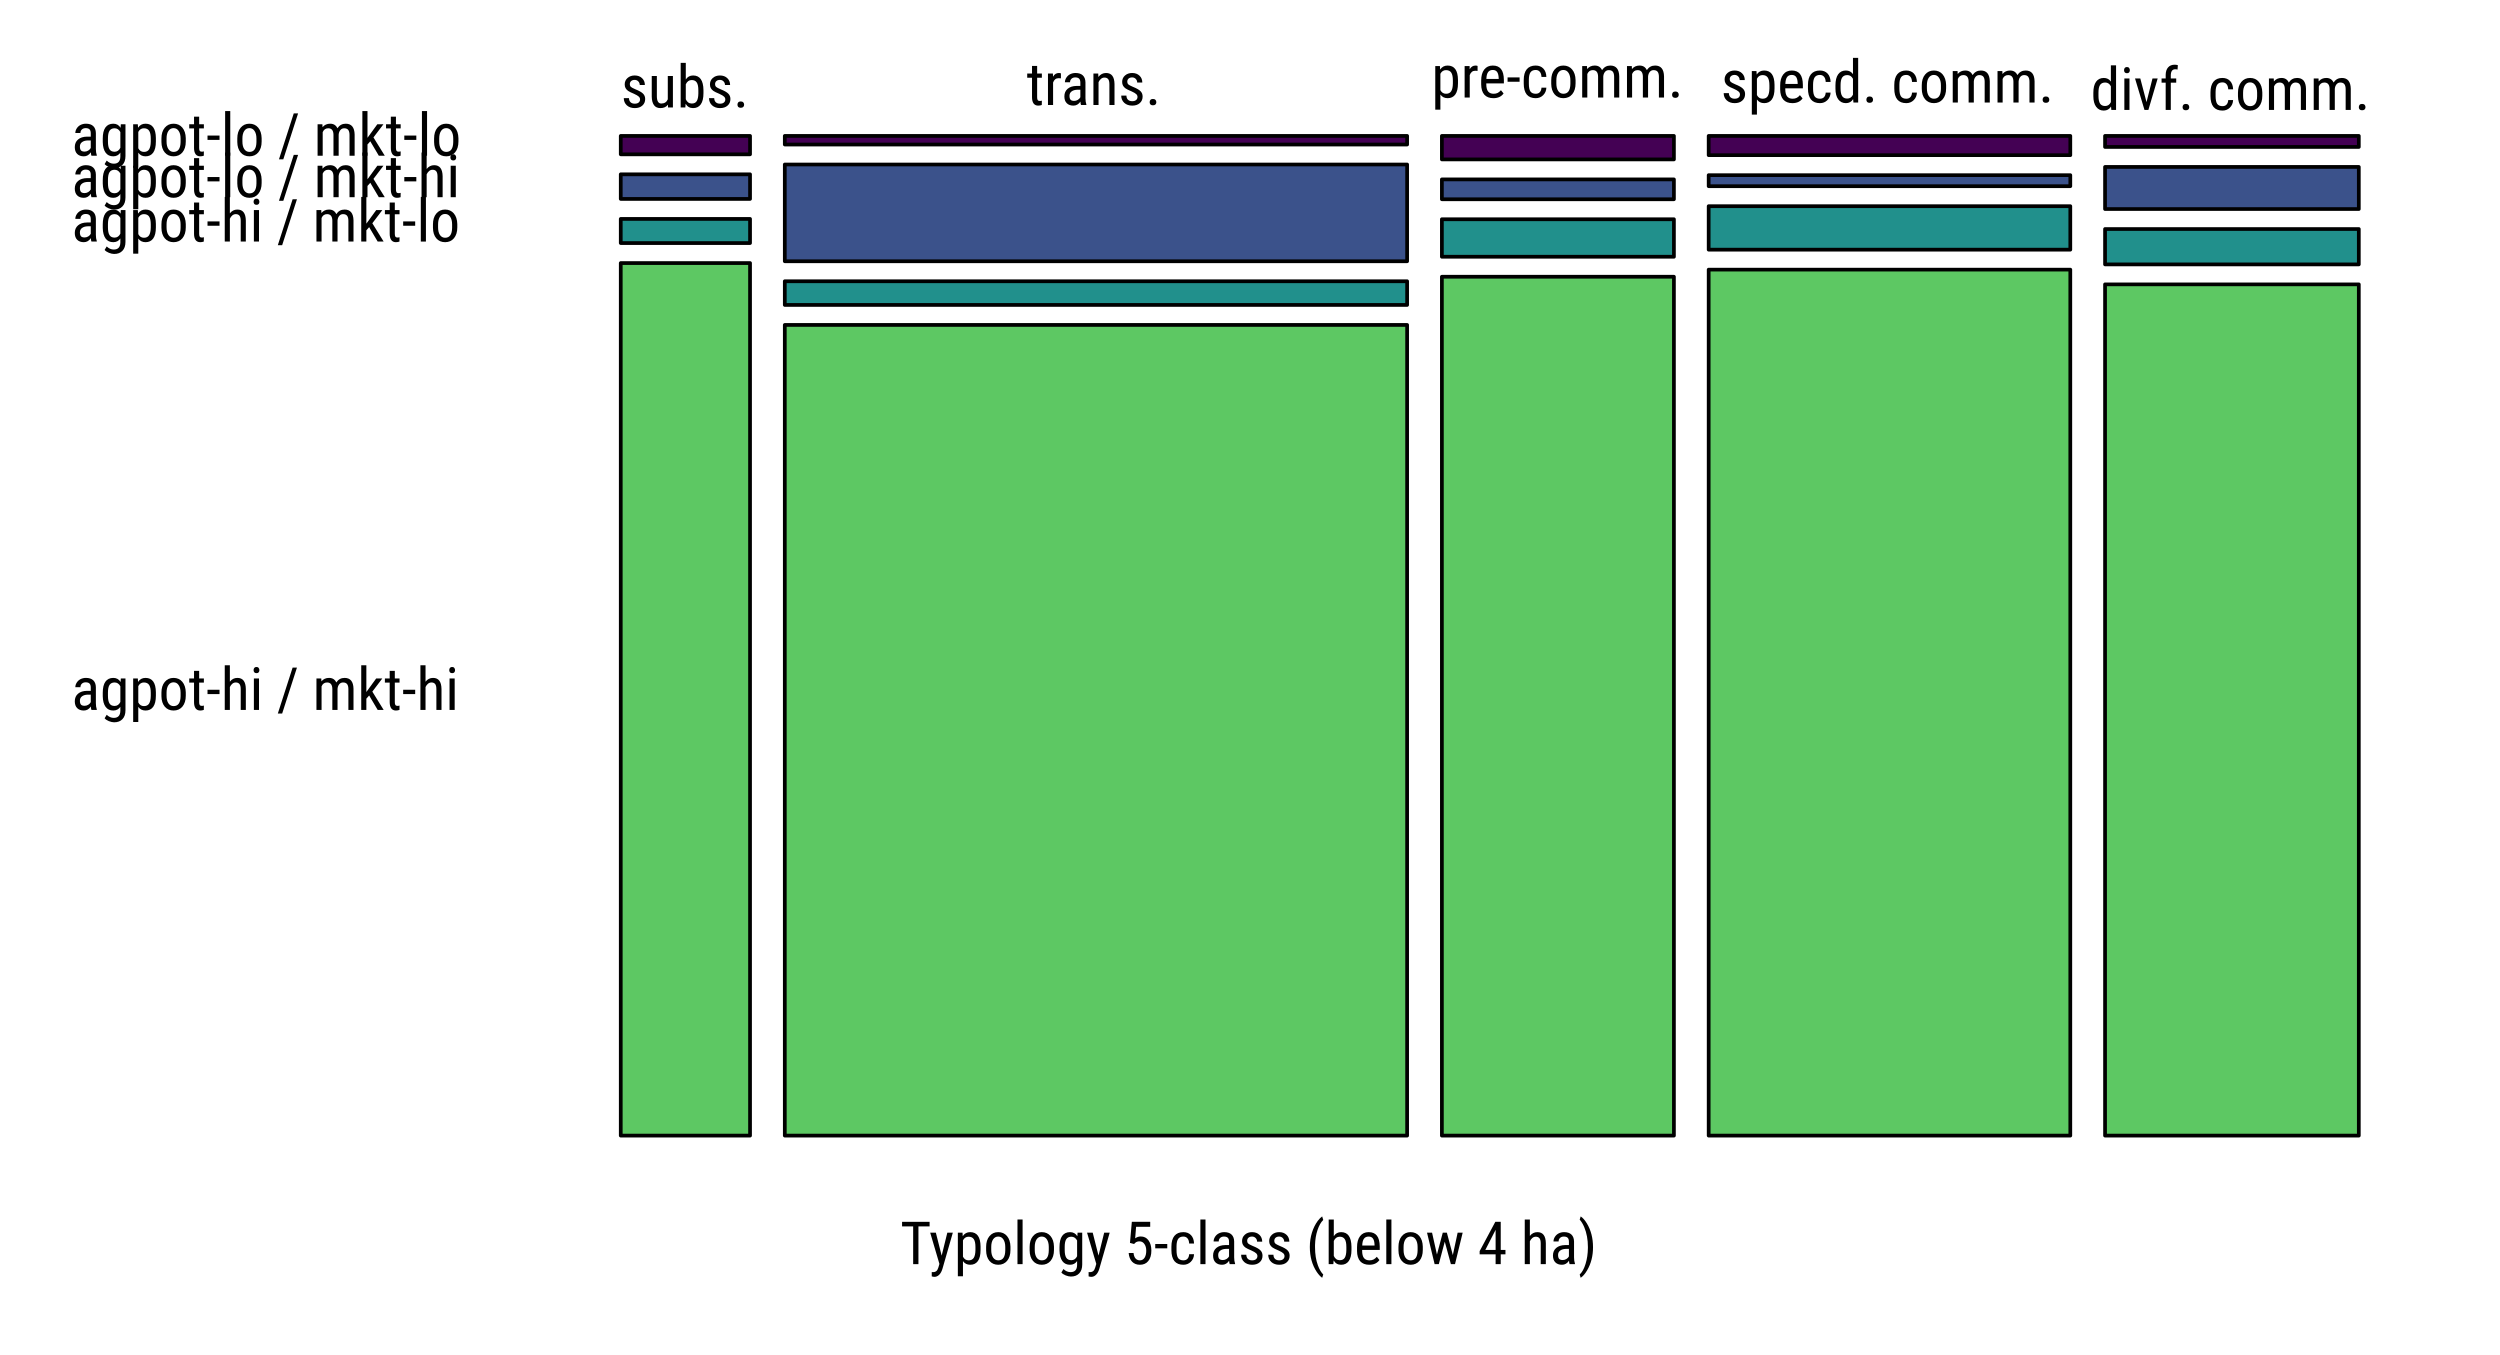
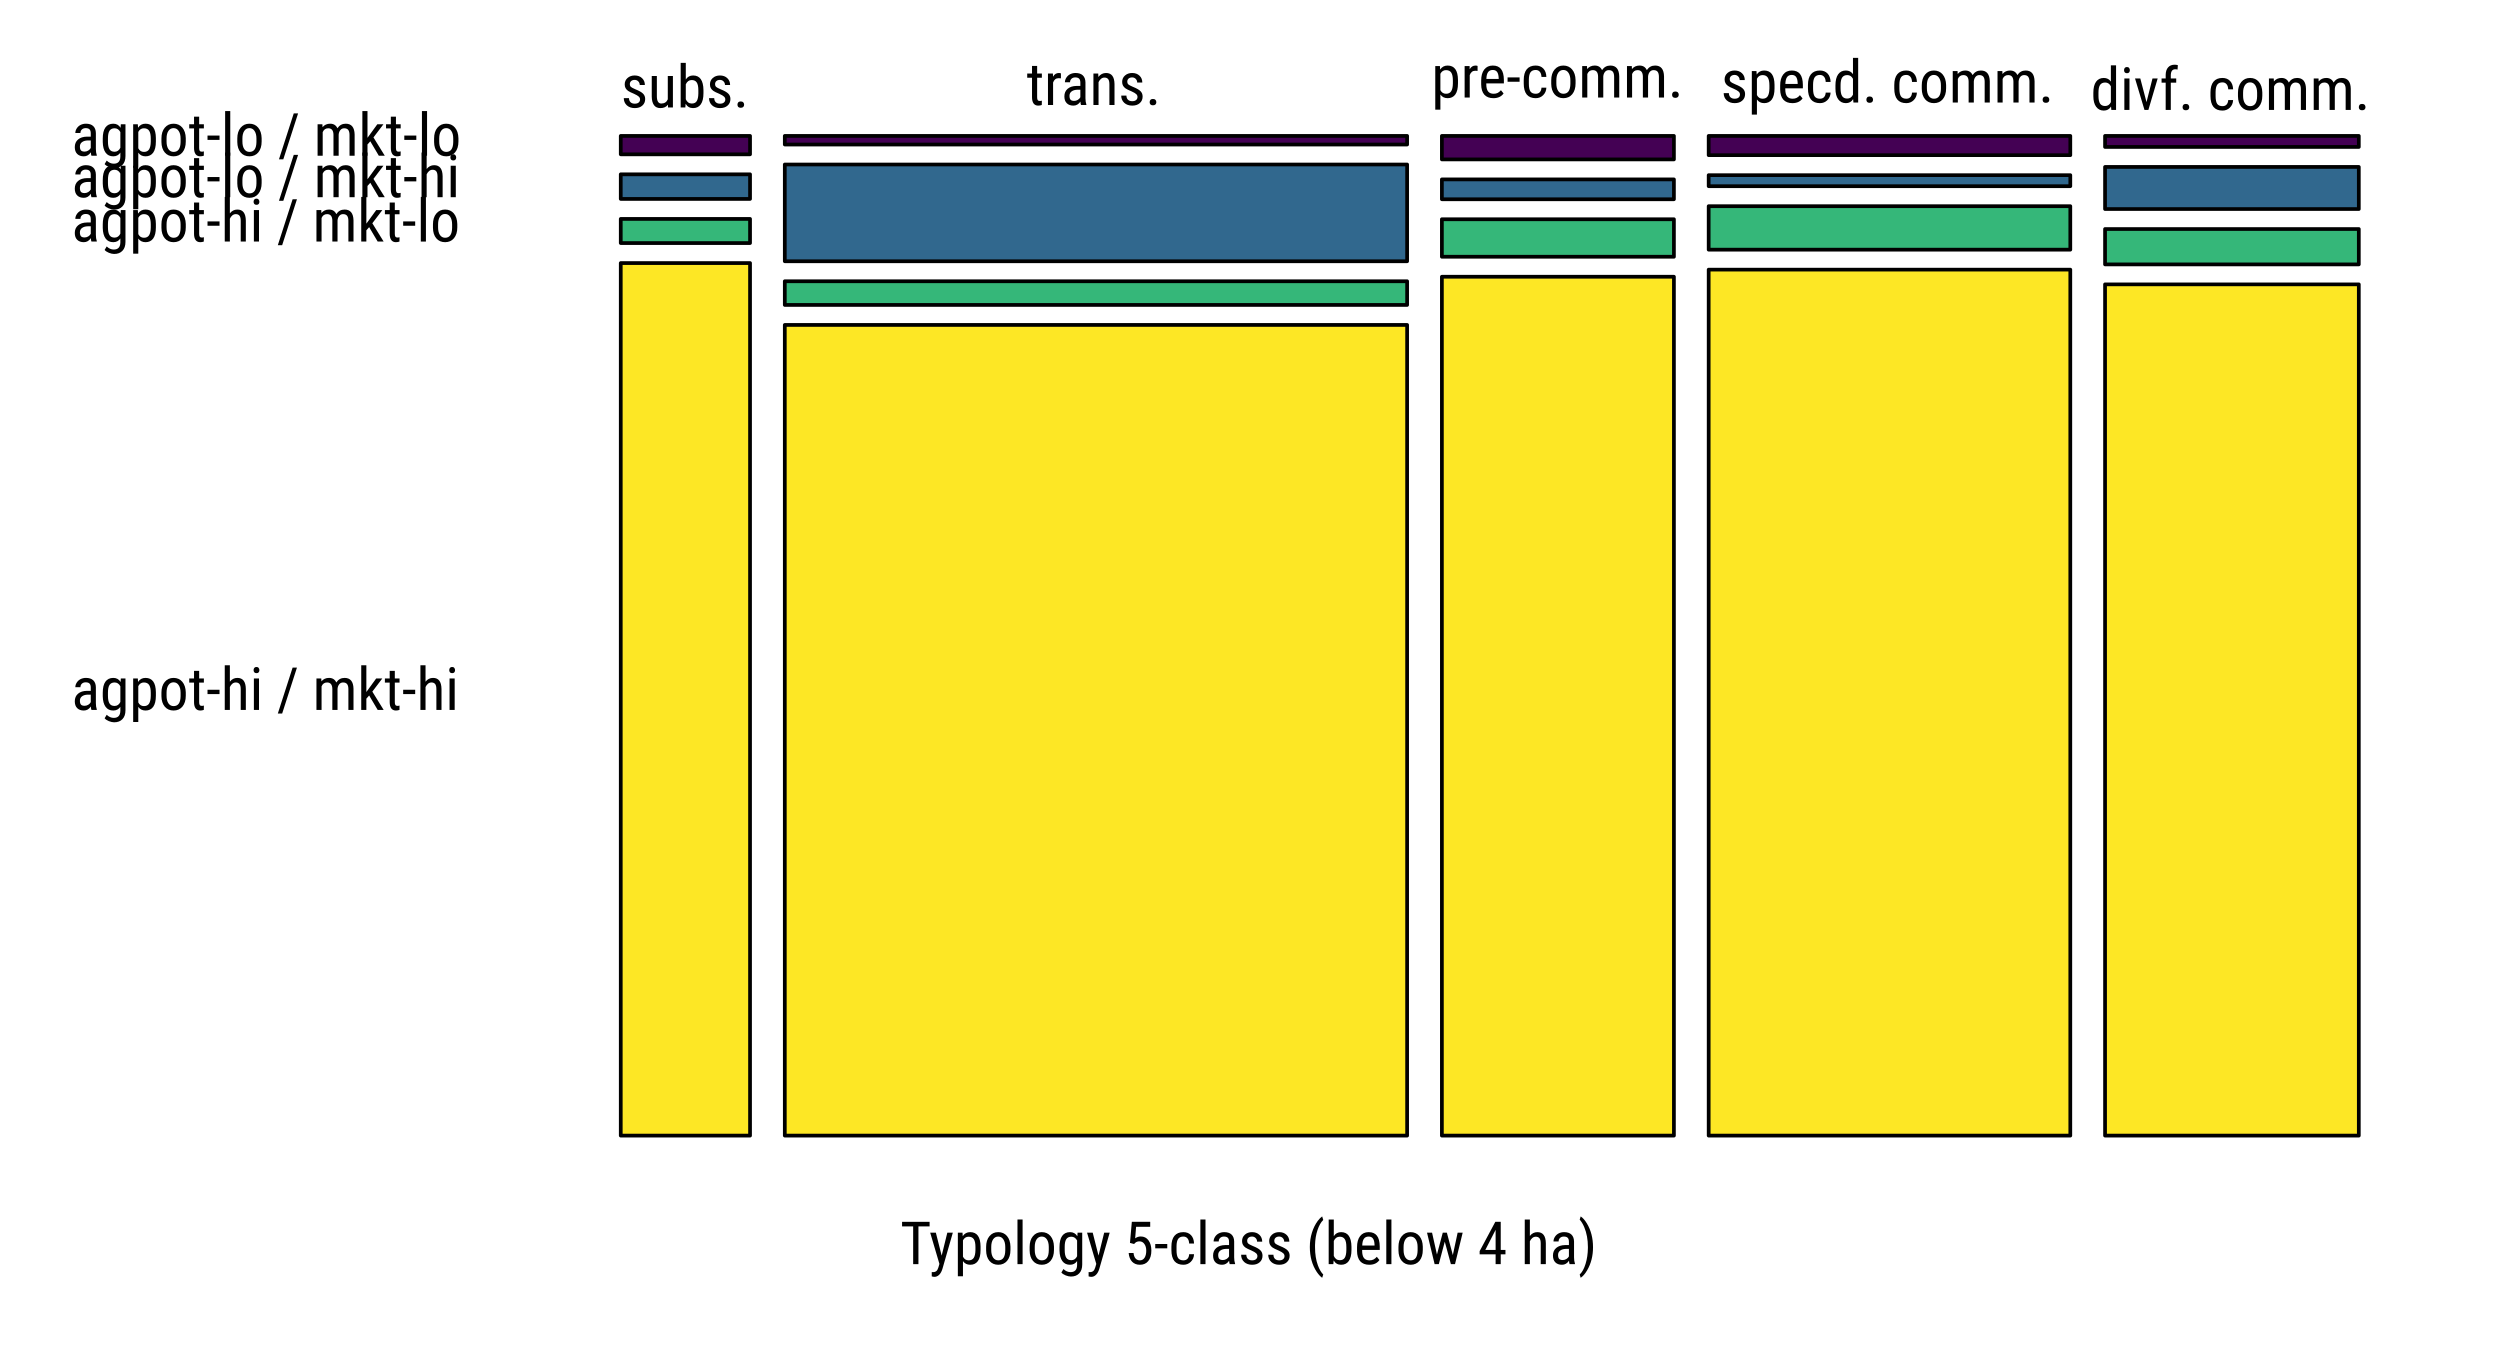
<svg xmlns="http://www.w3.org/2000/svg" xmlns:xlink="http://www.w3.org/1999/xlink" width="504pt" height="273pt" viewBox="0 0 504 273" version="1.1">
  <defs>
    <g>
      <symbol overflow="visible" id="glyph0-0">
        <path style="stroke:none;" d="M 4.094 0 L 0.609 0 L 0.609 -8.531 L 4.094 -8.531 Z M 3.828 -0.5 L 3.828 -8.031 L 2.484 -4.266 Z M 0.875 -7.969 L 0.875 -0.547 L 2.203 -4.266 Z M 1.078 -0.312 L 3.609 -0.312 L 2.344 -3.859 Z M 2.344 -4.672 L 3.609 -8.219 L 1.078 -8.219 Z M 2.344 -4.672 " />
      </symbol>
      <symbol overflow="visible" id="glyph0-1">
        <path style="stroke:none;" d="M 5.906 -7.609 L 3.656 -7.609 L 3.656 0 L 2.594 0 L 2.594 -7.609 L 0.359 -7.609 L 0.359 -8.531 L 5.906 -8.531 Z M 5.906 -7.609 " />
      </symbol>
      <symbol overflow="visible" id="glyph0-2">
        <path style="stroke:none;" d="M 2.516 -1.719 L 3.656 -6.344 L 4.766 -6.344 L 2.688 0.891 C 2.531 1.441 2.305 1.859 2.016 2.141 C 1.734 2.422 1.414 2.562 1.062 2.562 C 0.914 2.562 0.734 2.531 0.516 2.469 L 0.516 1.594 L 0.75 1.609 C 1.051 1.609 1.285 1.535 1.453 1.391 C 1.617 1.254 1.754 1.008 1.859 0.656 L 2.062 -0.047 L 0.203 -6.344 L 1.344 -6.344 Z M 2.516 -1.719 " />
      </symbol>
      <symbol overflow="visible" id="glyph0-3">
        <path style="stroke:none;" d="M 5.359 -2.859 C 5.359 -1.859 5.176 -1.109 4.812 -0.609 C 4.445 -0.117 3.938 0.125 3.281 0.125 C 2.645 0.125 2.156 -0.117 1.812 -0.609 L 1.812 2.438 L 0.781 2.438 L 0.781 -6.344 L 1.719 -6.344 L 1.766 -5.641 C 2.117 -6.18 2.617 -6.453 3.266 -6.453 C 3.961 -6.453 4.484 -6.207 4.828 -5.719 C 5.172 -5.238 5.348 -4.52 5.359 -3.562 Z M 4.328 -3.453 C 4.328 -4.172 4.219 -4.695 4 -5.031 C 3.781 -5.363 3.426 -5.531 2.938 -5.531 C 2.445 -5.531 2.07 -5.285 1.812 -4.797 L 1.812 -1.5 C 2.062 -1.008 2.441 -0.766 2.953 -0.766 C 3.422 -0.766 3.766 -0.93 3.984 -1.266 C 4.203 -1.609 4.316 -2.129 4.328 -2.828 Z M 4.328 -3.453 " />
      </symbol>
      <symbol overflow="visible" id="glyph0-4">
        <path style="stroke:none;" d="M 0.562 -3.469 C 0.562 -4.383 0.785 -5.109 1.234 -5.641 C 1.68 -6.18 2.27 -6.453 3 -6.453 C 3.738 -6.453 4.328 -6.191 4.766 -5.672 C 5.211 -5.148 5.445 -4.438 5.469 -3.531 L 5.469 -2.859 C 5.469 -1.941 5.242 -1.211 4.797 -0.672 C 4.348 -0.141 3.754 0.125 3.016 0.125 C 2.273 0.125 1.68 -0.133 1.234 -0.656 C 0.797 -1.176 0.57 -1.879 0.562 -2.766 Z M 1.594 -2.859 C 1.594 -2.211 1.719 -1.703 1.969 -1.328 C 2.227 -0.953 2.578 -0.766 3.016 -0.766 C 3.93 -0.766 4.398 -1.426 4.422 -2.75 L 4.422 -3.469 C 4.422 -4.113 4.289 -4.625 4.031 -5 C 3.781 -5.375 3.438 -5.562 3 -5.562 C 2.57 -5.562 2.227 -5.375 1.969 -5 C 1.719 -4.625 1.594 -4.113 1.594 -3.469 Z M 1.594 -2.859 " />
      </symbol>
      <symbol overflow="visible" id="glyph0-5">
        <path style="stroke:none;" d="M 1.891 0 L 0.859 0 L 0.859 -9 L 1.891 -9 Z M 1.891 0 " />
      </symbol>
      <symbol overflow="visible" id="glyph0-6">
        <path style="stroke:none;" d="M 0.562 -3.453 C 0.562 -4.441 0.738 -5.188 1.094 -5.688 C 1.457 -6.195 1.988 -6.453 2.688 -6.453 C 3.332 -6.453 3.82 -6.176 4.156 -5.625 L 4.203 -6.344 L 5.141 -6.344 L 5.141 0.062 C 5.141 0.844 4.938 1.441 4.531 1.859 C 4.133 2.285 3.578 2.5 2.859 2.5 C 2.547 2.5 2.191 2.422 1.797 2.266 C 1.41 2.109 1.125 1.914 0.938 1.688 L 1.359 0.984 C 1.785 1.398 2.258 1.609 2.781 1.609 C 3.645 1.609 4.086 1.141 4.109 0.203 L 4.109 -0.625 C 3.773 -0.125 3.297 0.125 2.672 0.125 C 2.016 0.125 1.504 -0.117 1.141 -0.609 C 0.773 -1.109 0.582 -1.82 0.562 -2.75 Z M 1.609 -2.859 C 1.609 -2.148 1.711 -1.629 1.922 -1.297 C 2.129 -0.961 2.473 -0.797 2.953 -0.797 C 3.461 -0.797 3.848 -1.062 4.109 -1.594 L 4.109 -4.766 C 3.836 -5.273 3.453 -5.531 2.953 -5.531 C 2.484 -5.531 2.141 -5.363 1.922 -5.031 C 1.711 -4.695 1.609 -4.188 1.609 -3.5 Z M 1.609 -2.859 " />
      </symbol>
      <symbol overflow="visible" id="glyph0-7">
        <path style="stroke:none;" d="" />
      </symbol>
      <symbol overflow="visible" id="glyph0-8">
        <path style="stroke:none;" d="M 1.109 -4.281 L 1.484 -8.531 L 5.188 -8.531 L 5.188 -7.531 L 2.344 -7.531 L 2.156 -5.203 C 2.5 -5.453 2.875 -5.578 3.281 -5.578 C 3.945 -5.578 4.469 -5.316 4.844 -4.797 C 5.227 -4.285 5.422 -3.594 5.422 -2.719 C 5.422 -1.832 5.211 -1.133 4.797 -0.625 C 4.391 -0.125 3.828 0.125 3.109 0.125 C 2.461 0.125 1.938 -0.082 1.531 -0.5 C 1.133 -0.926 0.906 -1.508 0.844 -2.25 L 1.828 -2.25 C 1.879 -1.758 2.016 -1.391 2.234 -1.141 C 2.461 -0.891 2.754 -0.766 3.109 -0.766 C 3.504 -0.766 3.816 -0.938 4.047 -1.281 C 4.273 -1.633 4.391 -2.109 4.391 -2.703 C 4.391 -3.266 4.266 -3.719 4.016 -4.062 C 3.773 -4.414 3.445 -4.594 3.031 -4.594 C 2.688 -4.594 2.41 -4.504 2.203 -4.328 L 1.938 -4.062 Z M 1.109 -4.281 " />
      </symbol>
      <symbol overflow="visible" id="glyph0-9">
        <path style="stroke:none;" d="M 2.703 -3.188 L 0.281 -3.188 L 0.281 -4.062 L 2.703 -4.062 Z M 2.703 -3.188 " />
      </symbol>
      <symbol overflow="visible" id="glyph0-10">
        <path style="stroke:none;" d="M 2.984 -0.766 C 3.328 -0.766 3.598 -0.867 3.797 -1.078 C 4.004 -1.297 4.117 -1.602 4.141 -2 L 5.125 -2 C 5.102 -1.383 4.883 -0.875 4.469 -0.469 C 4.062 -0.07 3.566 0.125 2.984 0.125 C 2.191 0.125 1.586 -0.117 1.172 -0.609 C 0.766 -1.109 0.562 -1.848 0.562 -2.828 L 0.562 -3.531 C 0.562 -4.488 0.766 -5.211 1.172 -5.703 C 1.586 -6.203 2.188 -6.453 2.969 -6.453 C 3.613 -6.453 4.129 -6.25 4.516 -5.844 C 4.898 -5.438 5.102 -4.875 5.125 -4.156 L 4.141 -4.156 C 4.117 -4.625 4.004 -4.973 3.797 -5.203 C 3.598 -5.441 3.32 -5.562 2.969 -5.562 C 2.508 -5.562 2.164 -5.41 1.938 -5.109 C 1.719 -4.805 1.602 -4.312 1.594 -3.625 L 1.594 -2.812 C 1.594 -2.062 1.703 -1.531 1.922 -1.219 C 2.148 -0.914 2.504 -0.766 2.984 -0.766 Z M 2.984 -0.766 " />
      </symbol>
      <symbol overflow="visible" id="glyph0-11">
        <path style="stroke:none;" d="M 4.031 0 C 3.969 -0.133 3.926 -0.363 3.906 -0.688 C 3.539 -0.145 3.07 0.125 2.5 0.125 C 1.926 0.125 1.477 -0.035 1.156 -0.359 C 0.832 -0.68 0.672 -1.141 0.672 -1.734 C 0.672 -2.379 0.891 -2.891 1.328 -3.266 C 1.766 -3.641 2.363 -3.832 3.125 -3.844 L 3.891 -3.844 L 3.891 -4.516 C 3.891 -4.898 3.801 -5.172 3.625 -5.328 C 3.457 -5.484 3.203 -5.562 2.859 -5.562 C 2.547 -5.562 2.289 -5.469 2.094 -5.281 C 1.906 -5.102 1.812 -4.867 1.812 -4.578 L 0.781 -4.578 C 0.781 -4.898 0.875 -5.207 1.062 -5.5 C 1.25 -5.801 1.504 -6.035 1.828 -6.203 C 2.16 -6.367 2.523 -6.453 2.922 -6.453 C 3.566 -6.453 4.055 -6.289 4.391 -5.969 C 4.734 -5.645 4.91 -5.176 4.922 -4.562 L 4.922 -1.359 C 4.922 -0.879 4.984 -0.457 5.109 -0.094 L 5.109 0 Z M 2.656 -0.828 C 2.906 -0.828 3.145 -0.895 3.375 -1.031 C 3.613 -1.176 3.785 -1.352 3.891 -1.562 L 3.891 -3.078 L 3.297 -3.078 C 2.805 -3.066 2.414 -2.953 2.125 -2.734 C 1.844 -2.523 1.703 -2.234 1.703 -1.859 C 1.703 -1.492 1.773 -1.227 1.922 -1.062 C 2.066 -0.906 2.312 -0.828 2.656 -0.828 Z M 2.656 -0.828 " />
      </symbol>
      <symbol overflow="visible" id="glyph0-12">
        <path style="stroke:none;" d="M 3.859 -1.625 C 3.859 -1.844 3.773 -2.031 3.609 -2.188 C 3.441 -2.352 3.113 -2.547 2.625 -2.766 C 2.07 -2.992 1.68 -3.188 1.453 -3.344 C 1.223 -3.508 1.051 -3.695 0.938 -3.906 C 0.82 -4.113 0.766 -4.363 0.766 -4.656 C 0.766 -5.176 0.953 -5.602 1.328 -5.938 C 1.711 -6.281 2.195 -6.453 2.781 -6.453 C 3.395 -6.453 3.891 -6.27 4.266 -5.906 C 4.641 -5.551 4.828 -5.094 4.828 -4.531 L 3.797 -4.531 C 3.797 -4.82 3.695 -5.066 3.5 -5.266 C 3.312 -5.461 3.07 -5.562 2.781 -5.562 C 2.477 -5.562 2.238 -5.484 2.062 -5.328 C 1.883 -5.172 1.797 -4.957 1.797 -4.688 C 1.797 -4.477 1.859 -4.305 1.984 -4.172 C 2.117 -4.047 2.426 -3.879 2.906 -3.672 C 3.676 -3.367 4.195 -3.07 4.469 -2.781 C 4.75 -2.5 4.891 -2.141 4.891 -1.703 C 4.891 -1.148 4.695 -0.707 4.312 -0.375 C 3.938 -0.039 3.43 0.125 2.797 0.125 C 2.141 0.125 1.602 -0.062 1.188 -0.438 C 0.781 -0.82 0.578 -1.305 0.578 -1.891 L 1.625 -1.891 C 1.633 -1.535 1.738 -1.258 1.938 -1.062 C 2.145 -0.863 2.43 -0.766 2.797 -0.766 C 3.141 -0.766 3.398 -0.844 3.578 -1 C 3.766 -1.156 3.859 -1.363 3.859 -1.625 Z M 3.859 -1.625 " />
      </symbol>
      <symbol overflow="visible" id="glyph0-13">
        <path style="stroke:none;" d="M 0.75 -3.469 C 0.75 -4.488 0.891 -5.445 1.172 -6.344 C 1.453 -7.25 1.844 -8.039 2.344 -8.719 C 2.656 -9.133 2.953 -9.438 3.234 -9.625 L 3.453 -8.906 C 2.984 -8.457 2.598 -7.781 2.297 -6.875 C 1.992 -5.977 1.828 -4.977 1.797 -3.875 L 1.797 -3.391 C 1.797 -2.016 1.988 -0.801 2.375 0.25 C 2.664 1.039 3.023 1.656 3.453 2.094 L 3.234 2.75 C 2.879 2.508 2.516 2.113 2.141 1.562 C 1.211 0.164 0.75 -1.508 0.75 -3.469 Z M 0.75 -3.469 " />
      </symbol>
      <symbol overflow="visible" id="glyph0-14">
        <path style="stroke:none;" d="M 5.375 -2.859 C 5.375 -1.879 5.191 -1.133 4.828 -0.625 C 4.473 -0.125 3.957 0.125 3.281 0.125 C 2.613 0.125 2.113 -0.164 1.781 -0.75 L 1.719 0 L 0.781 0 L 0.781 -9 L 1.812 -9 L 1.812 -5.641 C 2.156 -6.18 2.645 -6.453 3.281 -6.453 C 3.969 -6.453 4.484 -6.207 4.828 -5.719 C 5.18 -5.227 5.363 -4.488 5.375 -3.5 Z M 4.344 -3.453 C 4.344 -4.203 4.234 -4.734 4.016 -5.047 C 3.805 -5.367 3.469 -5.531 3 -5.531 C 2.469 -5.531 2.07 -5.242 1.812 -4.672 L 1.812 -1.656 C 2.07 -1.082 2.473 -0.797 3.016 -0.797 C 3.484 -0.797 3.816 -0.957 4.016 -1.281 C 4.223 -1.613 4.332 -2.125 4.344 -2.812 Z M 4.344 -3.453 " />
      </symbol>
      <symbol overflow="visible" id="glyph0-15">
        <path style="stroke:none;" d="M 3.047 0.125 C 2.254 0.125 1.645 -0.109 1.219 -0.578 C 0.801 -1.055 0.586 -1.75 0.578 -2.656 L 0.578 -3.422 C 0.578 -4.367 0.781 -5.109 1.188 -5.641 C 1.602 -6.18 2.18 -6.453 2.922 -6.453 C 3.66 -6.453 4.211 -6.219 4.578 -5.75 C 4.953 -5.281 5.145 -4.547 5.156 -3.547 L 5.156 -2.859 L 1.609 -2.859 L 1.609 -2.719 C 1.609 -2.031 1.734 -1.531 1.984 -1.219 C 2.242 -0.914 2.613 -0.766 3.094 -0.766 C 3.406 -0.766 3.676 -0.82 3.906 -0.938 C 4.133 -1.051 4.352 -1.234 4.562 -1.484 L 5.094 -0.828 C 4.645 -0.191 3.961 0.125 3.047 0.125 Z M 2.922 -5.562 C 2.492 -5.562 2.176 -5.414 1.969 -5.125 C 1.758 -4.832 1.645 -4.375 1.625 -3.75 L 4.109 -3.75 L 4.109 -3.891 C 4.086 -4.492 3.977 -4.922 3.781 -5.172 C 3.594 -5.43 3.305 -5.562 2.922 -5.562 Z M 2.922 -5.562 " />
      </symbol>
      <symbol overflow="visible" id="glyph0-16">
        <path style="stroke:none;" d="M 5.5 -1.828 L 6.469 -6.344 L 7.484 -6.344 L 5.938 0 L 5.109 0 L 3.875 -4.531 L 2.672 0 L 1.828 0 L 0.297 -6.344 L 1.312 -6.344 L 2.297 -1.938 L 3.469 -6.344 L 4.297 -6.344 Z M 5.5 -1.828 " />
      </symbol>
      <symbol overflow="visible" id="glyph0-17">
        <path style="stroke:none;" d="M 4.609 -2.859 L 5.562 -2.859 L 5.562 -1.984 L 4.609 -1.984 L 4.609 0 L 3.578 0 L 3.578 -1.984 L 0.359 -1.984 L 0.359 -2.625 L 3.516 -8.531 L 4.609 -8.531 Z M 1.5 -2.859 L 3.578 -2.859 L 3.578 -6.922 Z M 1.5 -2.859 " />
      </symbol>
      <symbol overflow="visible" id="glyph0-18">
        <path style="stroke:none;" d="M 1.812 -5.688 C 2.207 -6.195 2.711 -6.453 3.328 -6.453 C 4.441 -6.453 5.008 -5.707 5.031 -4.219 L 5.031 0 L 4 0 L 4 -4.172 C 4 -4.66 3.914 -5.008 3.75 -5.219 C 3.582 -5.426 3.332 -5.531 3 -5.531 C 2.738 -5.531 2.504 -5.441 2.297 -5.266 C 2.098 -5.098 1.938 -4.879 1.812 -4.609 L 1.812 0 L 0.781 0 L 0.781 -9 L 1.812 -9 Z M 1.812 -5.688 " />
      </symbol>
      <symbol overflow="visible" id="glyph0-19">
        <path style="stroke:none;" d="M 3 -3.406 C 3 -1.664 2.609 -0.125 1.828 1.219 C 1.41 1.938 0.973 2.445 0.516 2.75 L 0.312 2.094 C 0.812 1.625 1.207 0.906 1.5 -0.062 C 1.801 -1.039 1.957 -2.109 1.969 -3.266 L 1.969 -3.469 C 1.969 -4.957 1.723 -6.285 1.234 -7.453 C 0.961 -8.098 0.656 -8.602 0.312 -8.969 L 0.516 -9.625 C 0.953 -9.332 1.367 -8.859 1.766 -8.203 C 2.586 -6.848 3 -5.25 3 -3.406 Z M 3 -3.406 " />
      </symbol>
      <symbol overflow="visible" id="glyph0-20">
        <path style="stroke:none;" d="M 4.016 -0.562 C 3.672 -0.102 3.164 0.125 2.5 0.125 C 1.926 0.125 1.492 -0.07 1.203 -0.469 C 0.91 -0.875 0.758 -1.453 0.75 -2.203 L 0.75 -6.344 L 1.781 -6.344 L 1.781 -2.281 C 1.781 -1.289 2.078 -0.797 2.672 -0.797 C 3.305 -0.797 3.742 -1.078 3.984 -1.641 L 3.984 -6.344 L 5.016 -6.344 L 5.016 0 L 4.031 0 Z M 4.016 -0.562 " />
      </symbol>
      <symbol overflow="visible" id="glyph0-21">
        <path style="stroke:none;" d="M 0.844 -0.562 C 0.844 -0.75 0.895 -0.906 1 -1.031 C 1.113 -1.156 1.281 -1.219 1.5 -1.219 C 1.727 -1.219 1.898 -1.156 2.016 -1.031 C 2.129 -0.906 2.188 -0.75 2.188 -0.562 C 2.188 -0.383 2.129 -0.234 2.016 -0.109 C 1.898 0.004 1.727 0.062 1.5 0.062 C 1.281 0.062 1.113 0.004 1 -0.109 C 0.895 -0.234 0.844 -0.383 0.844 -0.562 Z M 0.844 -0.562 " />
      </symbol>
      <symbol overflow="visible" id="glyph0-22">
        <path style="stroke:none;" d="M 2.141 -7.875 L 2.141 -6.344 L 3.094 -6.344 L 3.094 -5.5 L 2.141 -5.5 L 2.141 -1.578 C 2.141 -1.328 2.176 -1.133 2.25 -1 C 2.332 -0.875 2.473 -0.812 2.672 -0.812 C 2.816 -0.812 2.957 -0.832 3.094 -0.875 L 3.078 0 C 2.848 0.082 2.609 0.125 2.359 0.125 C 1.953 0.125 1.641 -0.02 1.422 -0.312 C 1.211 -0.613 1.109 -1.031 1.109 -1.562 L 1.109 -5.5 L 0.141 -5.5 L 0.141 -6.344 L 1.109 -6.344 L 1.109 -7.875 Z M 2.141 -7.875 " />
      </symbol>
      <symbol overflow="visible" id="glyph0-23">
        <path style="stroke:none;" d="M 3.391 -5.375 C 3.242 -5.395 3.086 -5.406 2.922 -5.406 C 2.391 -5.406 2.02 -5.113 1.812 -4.531 L 1.812 0 L 0.781 0 L 0.781 -6.344 L 1.781 -6.344 L 1.797 -5.703 C 2.078 -6.203 2.473 -6.453 2.984 -6.453 C 3.141 -6.453 3.273 -6.426 3.391 -6.375 Z M 3.391 -5.375 " />
      </symbol>
      <symbol overflow="visible" id="glyph0-24">
        <path style="stroke:none;" d="M 1.75 -6.344 L 1.781 -5.656 C 2.188 -6.188 2.703 -6.453 3.328 -6.453 C 4.441 -6.453 5.008 -5.707 5.031 -4.219 L 5.031 0 L 4 0 L 4 -4.172 C 4 -4.66 3.914 -5.008 3.75 -5.219 C 3.582 -5.426 3.332 -5.531 3 -5.531 C 2.738 -5.531 2.504 -5.441 2.297 -5.266 C 2.098 -5.098 1.938 -4.879 1.812 -4.609 L 1.812 0 L 0.781 0 L 0.781 -6.344 Z M 1.75 -6.344 " />
      </symbol>
      <symbol overflow="visible" id="glyph0-25">
        <path style="stroke:none;" d="M 1.75 -6.344 L 1.781 -5.75 C 2.164 -6.219 2.676 -6.453 3.312 -6.453 C 4.008 -6.453 4.5 -6.145 4.781 -5.531 C 5.188 -6.145 5.742 -6.453 6.453 -6.453 C 7.617 -6.453 8.219 -5.723 8.25 -4.266 L 8.25 0 L 7.219 0 L 7.219 -4.172 C 7.219 -4.629 7.133 -4.969 6.969 -5.188 C 6.801 -5.414 6.523 -5.531 6.141 -5.531 C 5.828 -5.531 5.57 -5.41 5.375 -5.172 C 5.176 -4.93 5.062 -4.625 5.031 -4.25 L 5.031 0 L 3.984 0 L 3.984 -4.219 C 3.973 -5.094 3.617 -5.531 2.922 -5.531 C 2.398 -5.531 2.031 -5.27 1.812 -4.75 L 1.812 0 L 0.781 0 L 0.781 -6.344 Z M 1.75 -6.344 " />
      </symbol>
      <symbol overflow="visible" id="glyph0-26">
        <path style="stroke:none;" d="M 0.562 -3.453 C 0.562 -4.43 0.742 -5.176 1.109 -5.688 C 1.473 -6.195 1.992 -6.453 2.672 -6.453 C 3.285 -6.453 3.758 -6.207 4.094 -5.719 L 4.094 -9 L 5.141 -9 L 5.141 0 L 4.188 0 L 4.125 -0.688 C 3.789 -0.145 3.305 0.125 2.672 0.125 C 2.016 0.125 1.5 -0.129 1.125 -0.641 C 0.75 -1.148 0.562 -1.875 0.562 -2.812 Z M 1.594 -2.859 C 1.594 -2.148 1.695 -1.629 1.906 -1.297 C 2.125 -0.961 2.469 -0.797 2.938 -0.797 C 3.457 -0.797 3.844 -1.055 4.094 -1.578 L 4.094 -4.781 C 3.832 -5.281 3.453 -5.531 2.953 -5.531 C 2.473 -5.531 2.125 -5.363 1.906 -5.031 C 1.695 -4.695 1.594 -4.188 1.594 -3.5 Z M 1.594 -2.859 " />
      </symbol>
      <symbol overflow="visible" id="glyph0-27">
        <path style="stroke:none;" d="M 1.891 0 L 0.859 0 L 0.859 -6.344 L 1.891 -6.344 Z M 1.969 -8.016 C 1.969 -7.848 1.922 -7.703 1.828 -7.578 C 1.734 -7.461 1.586 -7.406 1.391 -7.406 C 1.191 -7.406 1.039 -7.461 0.938 -7.578 C 0.844 -7.703 0.797 -7.848 0.797 -8.016 C 0.797 -8.191 0.844 -8.344 0.938 -8.469 C 1.039 -8.594 1.188 -8.656 1.375 -8.656 C 1.57 -8.656 1.719 -8.594 1.812 -8.469 C 1.914 -8.344 1.969 -8.191 1.969 -8.016 Z M 1.969 -8.016 " />
      </symbol>
      <symbol overflow="visible" id="glyph0-28">
        <path style="stroke:none;" d="M 2.578 -1.578 L 3.781 -6.344 L 4.828 -6.344 L 2.953 0 L 2.172 0 L 0.266 -6.344 L 1.328 -6.344 Z M 2.578 -1.578 " />
      </symbol>
      <symbol overflow="visible" id="glyph0-29">
        <path style="stroke:none;" d="M 1.234 0 L 1.234 -5.5 L 0.406 -5.5 L 0.406 -6.344 L 1.234 -6.344 L 1.234 -7.078 C 1.242 -7.723 1.406 -8.223 1.719 -8.578 C 2.031 -8.941 2.473 -9.125 3.047 -9.125 C 3.254 -9.125 3.469 -9.094 3.688 -9.031 L 3.625 -8.141 C 3.477 -8.18 3.32 -8.203 3.156 -8.203 C 2.562 -8.203 2.266 -7.781 2.266 -6.938 L 2.266 -6.344 L 3.359 -6.344 L 3.359 -5.5 L 2.266 -5.5 L 2.266 0 Z M 1.234 0 " />
      </symbol>
      <symbol overflow="visible" id="glyph0-30">
        <path style="stroke:none;" d="M 1.062 0.734 L 0.188 0.734 L 3.172 -8.531 L 4.047 -8.531 Z M 1.062 0.734 " />
      </symbol>
      <symbol overflow="visible" id="glyph0-31">
        <path style="stroke:none;" d="M 2.375 -2.906 L 1.812 -2.266 L 1.812 0 L 0.781 0 L 0.781 -9 L 1.812 -9 L 1.812 -3.609 L 3.797 -6.344 L 5.031 -6.344 L 3.016 -3.688 L 5.297 0 L 4.094 0 Z M 2.375 -2.906 " />
      </symbol>
    </g>
  </defs>
  <g id="surface1099">
    <rect x="0" y="0" width="504" height="273" style="fill:rgb(100%,100%,100%);fill-opacity:1;stroke:none;" />
    <g style="fill:rgb(0%,0%,0%);fill-opacity:1;">
      <use xlink:href="#glyph0-1" x="181.5" y="254.852" />
      <use xlink:href="#glyph0-2" x="187.324" y="254.852" />
      <use xlink:href="#glyph0-3" x="192.322" y="254.852" />
      <use xlink:href="#glyph0-4" x="198.24" y="254.852" />
      <use xlink:href="#glyph0-5" x="204.264" y="254.852" />
      <use xlink:href="#glyph0-4" x="207.012" y="254.852" />
      <use xlink:href="#glyph0-6" x="213.035" y="254.852" />
      <use xlink:href="#glyph0-2" x="218.947" y="254.852" />
      <use xlink:href="#glyph0-7" x="223.945" y="254.852" />
      <use xlink:href="#glyph0-8" x="226.693" y="254.852" />
      <use xlink:href="#glyph0-9" x="232.617" y="254.852" />
      <use xlink:href="#glyph0-10" x="235.594" y="254.852" />
      <use xlink:href="#glyph0-5" x="241.137" y="254.852" />
      <use xlink:href="#glyph0-11" x="243.885" y="254.852" />
      <use xlink:href="#glyph0-12" x="249.633" y="254.852" />
      <use xlink:href="#glyph0-12" x="255.1" y="254.852" />
      <use xlink:href="#glyph0-7" x="260.566" y="254.852" />
      <use xlink:href="#glyph0-13" x="263.314" y="254.852" />
      <use xlink:href="#glyph0-14" x="267.082" y="254.852" />
      <use xlink:href="#glyph0-15" x="273" y="254.852" />
      <use xlink:href="#glyph0-5" x="278.619" y="254.852" />
      <use xlink:href="#glyph0-4" x="281.367" y="254.852" />
      <use xlink:href="#glyph0-16" x="287.391" y="254.852" />
      <use xlink:href="#glyph0-7" x="295.189" y="254.852" />
      <use xlink:href="#glyph0-17" x="297.938" y="254.852" />
      <use xlink:href="#glyph0-7" x="303.861" y="254.852" />
      <use xlink:href="#glyph0-18" x="306.609" y="254.852" />
      <use xlink:href="#glyph0-11" x="312.404" y="254.852" />
      <use xlink:href="#glyph0-19" x="318.152" y="254.852" />
    </g>
    <g style="fill:rgb(0%,0%,0%);fill-opacity:1;">
      <use xlink:href="#glyph0-12" x="125.176" y="21.668" />
      <use xlink:href="#glyph0-20" x="130.643" y="21.668" />
      <use xlink:href="#glyph0-14" x="136.443" y="21.668" />
      <use xlink:href="#glyph0-12" x="142.361" y="21.668" />
      <use xlink:href="#glyph0-21" x="147.828" y="21.668" />
    </g>
    <g style="fill:rgb(0%,0%,0%);fill-opacity:1;">
      <use xlink:href="#glyph0-22" x="206.945" y="21.168" />
      <use xlink:href="#glyph0-23" x="210.49" y="21.168" />
      <use xlink:href="#glyph0-11" x="213.906" y="21.168" />
      <use xlink:href="#glyph0-24" x="219.654" y="21.168" />
      <use xlink:href="#glyph0-12" x="225.461" y="21.168" />
      <use xlink:href="#glyph0-21" x="230.928" y="21.168" />
    </g>
    <g style="fill:rgb(0%,0%,0%);fill-opacity:1;">
      <use xlink:href="#glyph0-3" x="288.57" y="19.668" />
      <use xlink:href="#glyph0-23" x="294.488" y="19.668" />
      <use xlink:href="#glyph0-15" x="298.027" y="19.668" />
      <use xlink:href="#glyph0-9" x="303.646" y="19.668" />
      <use xlink:href="#glyph0-10" x="306.623" y="19.668" />
      <use xlink:href="#glyph0-4" x="312.166" y="19.668" />
      <use xlink:href="#glyph0-25" x="318.189" y="19.668" />
      <use xlink:href="#glyph0-25" x="327.219" y="19.668" />
      <use xlink:href="#glyph0-21" x="336.248" y="19.668" />
    </g>
    <g style="fill:rgb(0%,0%,0%);fill-opacity:1;">
      <use xlink:href="#glyph0-12" x="346.918" y="20.668" />
      <use xlink:href="#glyph0-3" x="352.385" y="20.668" />
      <use xlink:href="#glyph0-15" x="358.303" y="20.668" />
      <use xlink:href="#glyph0-10" x="363.922" y="20.668" />
      <use xlink:href="#glyph0-26" x="369.465" y="20.668" />
      <use xlink:href="#glyph0-21" x="375.418" y="20.668" />
      <use xlink:href="#glyph0-7" x="378.576" y="20.668" />
      <use xlink:href="#glyph0-10" x="381.324" y="20.668" />
      <use xlink:href="#glyph0-4" x="386.867" y="20.668" />
      <use xlink:href="#glyph0-25" x="392.891" y="20.668" />
      <use xlink:href="#glyph0-25" x="401.92" y="20.668" />
      <use xlink:href="#glyph0-21" x="410.949" y="20.668" />
    </g>
    <g style="fill:rgb(0%,0%,0%);fill-opacity:1;">
      <use xlink:href="#glyph0-26" x="421.457" y="22.168" />
      <use xlink:href="#glyph0-27" x="427.41" y="22.168" />
      <use xlink:href="#glyph0-28" x="430.158" y="22.168" />
      <use xlink:href="#glyph0-29" x="435.367" y="22.168" />
      <use xlink:href="#glyph0-21" x="439.164" y="22.168" />
      <use xlink:href="#glyph0-7" x="442.322" y="22.168" />
      <use xlink:href="#glyph0-10" x="445.07" y="22.168" />
      <use xlink:href="#glyph0-4" x="450.613" y="22.168" />
      <use xlink:href="#glyph0-25" x="456.637" y="22.168" />
      <use xlink:href="#glyph0-25" x="465.666" y="22.168" />
      <use xlink:href="#glyph0-21" x="474.695" y="22.168" />
    </g>
    <g style="fill:rgb(0%,0%,0%);fill-opacity:1;">
      <use xlink:href="#glyph0-11" x="14.406" y="31.391" />
      <use xlink:href="#glyph0-6" x="20.154" y="31.391" />
      <use xlink:href="#glyph0-3" x="26.066" y="31.391" />
      <use xlink:href="#glyph0-4" x="31.984" y="31.391" />
      <use xlink:href="#glyph0-22" x="38.008" y="31.391" />
      <use xlink:href="#glyph0-9" x="41.553" y="31.391" />
      <use xlink:href="#glyph0-5" x="44.529" y="31.391" />
      <use xlink:href="#glyph0-4" x="47.277" y="31.391" />
      <use xlink:href="#glyph0-7" x="53.301" y="31.391" />
      <use xlink:href="#glyph0-30" x="56.049" y="31.391" />
      <use xlink:href="#glyph0-7" x="60.496" y="31.391" />
      <use xlink:href="#glyph0-25" x="63.244" y="31.391" />
      <use xlink:href="#glyph0-31" x="72.273" y="31.391" />
      <use xlink:href="#glyph0-22" x="77.682" y="31.391" />
      <use xlink:href="#glyph0-9" x="81.227" y="31.391" />
      <use xlink:href="#glyph0-5" x="84.203" y="31.391" />
      <use xlink:href="#glyph0-4" x="86.951" y="31.391" />
    </g>
    <g style="fill:rgb(0%,0%,0%);fill-opacity:1;">
      <use xlink:href="#glyph0-11" x="14.406" y="39.754" />
      <use xlink:href="#glyph0-6" x="20.154" y="39.754" />
      <use xlink:href="#glyph0-3" x="26.066" y="39.754" />
      <use xlink:href="#glyph0-4" x="31.984" y="39.754" />
      <use xlink:href="#glyph0-22" x="38.008" y="39.754" />
      <use xlink:href="#glyph0-9" x="41.553" y="39.754" />
      <use xlink:href="#glyph0-5" x="44.529" y="39.754" />
      <use xlink:href="#glyph0-4" x="47.277" y="39.754" />
      <use xlink:href="#glyph0-7" x="53.301" y="39.754" />
      <use xlink:href="#glyph0-30" x="56.049" y="39.754" />
      <use xlink:href="#glyph0-7" x="60.496" y="39.754" />
      <use xlink:href="#glyph0-25" x="63.244" y="39.754" />
      <use xlink:href="#glyph0-31" x="72.273" y="39.754" />
      <use xlink:href="#glyph0-22" x="77.682" y="39.754" />
      <use xlink:href="#glyph0-9" x="81.227" y="39.754" />
      <use xlink:href="#glyph0-18" x="84.203" y="39.754" />
      <use xlink:href="#glyph0-27" x="89.998" y="39.754" />
    </g>
    <g style="fill:rgb(0%,0%,0%);fill-opacity:1;">
      <use xlink:href="#glyph0-11" x="14.406" y="48.699" />
      <use xlink:href="#glyph0-6" x="20.154" y="48.699" />
      <use xlink:href="#glyph0-3" x="26.066" y="48.699" />
      <use xlink:href="#glyph0-4" x="31.984" y="48.699" />
      <use xlink:href="#glyph0-22" x="38.008" y="48.699" />
      <use xlink:href="#glyph0-9" x="41.553" y="48.699" />
      <use xlink:href="#glyph0-18" x="44.529" y="48.699" />
      <use xlink:href="#glyph0-27" x="50.324" y="48.699" />
      <use xlink:href="#glyph0-7" x="53.072" y="48.699" />
      <use xlink:href="#glyph0-30" x="55.82" y="48.699" />
      <use xlink:href="#glyph0-7" x="60.268" y="48.699" />
      <use xlink:href="#glyph0-25" x="63.016" y="48.699" />
      <use xlink:href="#glyph0-31" x="72.045" y="48.699" />
      <use xlink:href="#glyph0-22" x="77.453" y="48.699" />
      <use xlink:href="#glyph0-9" x="80.998" y="48.699" />
      <use xlink:href="#glyph0-5" x="83.975" y="48.699" />
      <use xlink:href="#glyph0-4" x="86.723" y="48.699" />
    </g>
    <g style="fill:rgb(0%,0%,0%);fill-opacity:1;">
      <use xlink:href="#glyph0-11" x="14.406" y="143.117" />
      <use xlink:href="#glyph0-6" x="20.154" y="143.117" />
      <use xlink:href="#glyph0-3" x="26.066" y="143.117" />
      <use xlink:href="#glyph0-4" x="31.984" y="143.117" />
      <use xlink:href="#glyph0-22" x="38.008" y="143.117" />
      <use xlink:href="#glyph0-9" x="41.553" y="143.117" />
      <use xlink:href="#glyph0-18" x="44.529" y="143.117" />
      <use xlink:href="#glyph0-27" x="50.324" y="143.117" />
      <use xlink:href="#glyph0-7" x="53.072" y="143.117" />
      <use xlink:href="#glyph0-30" x="55.82" y="143.117" />
      <use xlink:href="#glyph0-7" x="60.268" y="143.117" />
      <use xlink:href="#glyph0-25" x="63.016" y="143.117" />
      <use xlink:href="#glyph0-31" x="72.045" y="143.117" />
      <use xlink:href="#glyph0-22" x="77.453" y="143.117" />
      <use xlink:href="#glyph0-9" x="80.998" y="143.117" />
      <use xlink:href="#glyph0-18" x="83.975" y="143.117" />
      <use xlink:href="#glyph0-27" x="89.77" y="143.117" />
    </g>
    <path style="fill-rule:nonzero;fill:rgb(26.667%,0.392%,32.941%);fill-opacity:1;stroke-width:0.75;stroke-linecap:round;stroke-linejoin:round;stroke:rgb(0%,0%,0%);stroke-opacity:1;stroke-miterlimit:10;" d="M 125.145 31.109 L 151.207 31.109 L 151.207 27.402 L 125.145 27.402 Z M 125.145 31.109 " />
-     <path style="fill-rule:nonzero;fill:rgb(23.137%,32.157%,54.51%);fill-opacity:1;stroke-width:0.75;stroke-linecap:round;stroke-linejoin:round;stroke:rgb(0%,0%,0%);stroke-opacity:1;stroke-miterlimit:10;" d="M 125.145 40.102 L 151.207 40.102 L 151.207 35.141 L 125.145 35.141 Z M 125.145 40.102 " />
-     <path style="fill-rule:nonzero;fill:rgb(12.941%,56.471%,54.902%);fill-opacity:1;stroke-width:0.75;stroke-linecap:round;stroke-linejoin:round;stroke:rgb(0%,0%,0%);stroke-opacity:1;stroke-miterlimit:10;" d="M 125.145 49 L 151.207 49 L 151.207 44.133 L 125.145 44.133 Z M 125.145 49 " />
-     <path style="fill-rule:nonzero;fill:rgb(36.471%,78.431%,38.824%);fill-opacity:1;stroke-width:0.75;stroke-linecap:round;stroke-linejoin:round;stroke:rgb(0%,0%,0%);stroke-opacity:1;stroke-miterlimit:10;" d="M 125.145 228.938 L 151.207 228.938 L 151.207 53.031 L 125.145 53.031 Z M 125.145 228.938 " />
+     <path style="fill-rule:nonzero;fill:rgb(19.216%,40.784%,55.686%);fill-opacity:1;stroke-width:0.75;stroke-linecap:round;stroke-linejoin:round;stroke:rgb(0%,0%,0%);stroke-opacity:1;stroke-miterlimit:10;" d="M 125.145 40.102 L 151.207 40.102 L 151.207 35.141 L 125.145 35.141 Z M 125.145 40.102 " />
+     <path style="fill-rule:nonzero;fill:rgb(20.784%,71.765%,47.451%);fill-opacity:1;stroke-width:0.75;stroke-linecap:round;stroke-linejoin:round;stroke:rgb(0%,0%,0%);stroke-opacity:1;stroke-miterlimit:10;" d="M 125.145 49 L 151.207 49 L 151.207 44.133 L 125.145 44.133 Z M 125.145 49 " />
+     <path style="fill-rule:nonzero;fill:rgb(99.216%,90.588%,14.51%);fill-opacity:1;stroke-width:0.75;stroke-linecap:round;stroke-linejoin:round;stroke:rgb(0%,0%,0%);stroke-opacity:1;stroke-miterlimit:10;" d="M 125.145 228.938 L 151.207 228.938 L 151.207 53.031 L 125.145 53.031 Z M 125.145 228.938 " />
    <path style="fill-rule:nonzero;fill:rgb(26.667%,0.392%,32.941%);fill-opacity:1;stroke-width:0.75;stroke-linecap:round;stroke-linejoin:round;stroke:rgb(0%,0%,0%);stroke-opacity:1;stroke-miterlimit:10;" d="M 158.215 29.133 L 283.676 29.133 L 283.676 27.402 L 158.215 27.402 Z M 158.215 29.133 " />
-     <path style="fill-rule:nonzero;fill:rgb(23.137%,32.157%,54.51%);fill-opacity:1;stroke-width:0.75;stroke-linecap:round;stroke-linejoin:round;stroke:rgb(0%,0%,0%);stroke-opacity:1;stroke-miterlimit:10;" d="M 158.215 52.668 L 283.676 52.668 L 283.676 33.164 L 158.215 33.164 Z M 158.215 52.668 " />
-     <path style="fill-rule:nonzero;fill:rgb(12.941%,56.471%,54.902%);fill-opacity:1;stroke-width:0.75;stroke-linecap:round;stroke-linejoin:round;stroke:rgb(0%,0%,0%);stroke-opacity:1;stroke-miterlimit:10;" d="M 158.215 61.477 L 283.676 61.477 L 283.676 56.699 L 158.215 56.699 Z M 158.215 61.477 " />
-     <path style="fill-rule:nonzero;fill:rgb(36.471%,78.431%,38.824%);fill-opacity:1;stroke-width:0.75;stroke-linecap:round;stroke-linejoin:round;stroke:rgb(0%,0%,0%);stroke-opacity:1;stroke-miterlimit:10;" d="M 158.215 228.938 L 283.676 228.938 L 283.676 65.508 L 158.215 65.508 Z M 158.215 228.938 " />
+     <path style="fill-rule:nonzero;fill:rgb(19.216%,40.784%,55.686%);fill-opacity:1;stroke-width:0.75;stroke-linecap:round;stroke-linejoin:round;stroke:rgb(0%,0%,0%);stroke-opacity:1;stroke-miterlimit:10;" d="M 158.215 52.668 L 283.676 52.668 L 283.676 33.164 L 158.215 33.164 Z M 158.215 52.668 " />
+     <path style="fill-rule:nonzero;fill:rgb(20.784%,71.765%,47.451%);fill-opacity:1;stroke-width:0.75;stroke-linecap:round;stroke-linejoin:round;stroke:rgb(0%,0%,0%);stroke-opacity:1;stroke-miterlimit:10;" d="M 158.215 61.477 L 283.676 61.477 L 283.676 56.699 L 158.215 56.699 Z M 158.215 61.477 " />
+     <path style="fill-rule:nonzero;fill:rgb(99.216%,90.588%,14.51%);fill-opacity:1;stroke-width:0.75;stroke-linecap:round;stroke-linejoin:round;stroke:rgb(0%,0%,0%);stroke-opacity:1;stroke-miterlimit:10;" d="M 158.215 228.938 L 283.676 228.938 L 283.676 65.508 L 158.215 65.508 Z M 158.215 228.938 " />
    <path style="fill-rule:nonzero;fill:rgb(26.667%,0.392%,32.941%);fill-opacity:1;stroke-width:0.75;stroke-linecap:round;stroke-linejoin:round;stroke:rgb(0%,0%,0%);stroke-opacity:1;stroke-miterlimit:10;" d="M 290.684 32.137 L 337.461 32.137 L 337.461 27.402 L 290.684 27.402 Z M 290.684 32.137 " />
-     <path style="fill-rule:nonzero;fill:rgb(23.137%,32.157%,54.51%);fill-opacity:1;stroke-width:0.75;stroke-linecap:round;stroke-linejoin:round;stroke:rgb(0%,0%,0%);stroke-opacity:1;stroke-miterlimit:10;" d="M 290.684 40.168 L 337.461 40.168 L 337.461 36.168 L 290.684 36.168 Z M 290.684 40.168 " />
-     <path style="fill-rule:nonzero;fill:rgb(12.941%,56.471%,54.902%);fill-opacity:1;stroke-width:0.75;stroke-linecap:round;stroke-linejoin:round;stroke:rgb(0%,0%,0%);stroke-opacity:1;stroke-miterlimit:10;" d="M 290.684 51.762 L 337.461 51.762 L 337.461 44.199 L 290.684 44.199 Z M 290.684 51.762 " />
-     <path style="fill-rule:nonzero;fill:rgb(36.471%,78.431%,38.824%);fill-opacity:1;stroke-width:0.75;stroke-linecap:round;stroke-linejoin:round;stroke:rgb(0%,0%,0%);stroke-opacity:1;stroke-miterlimit:10;" d="M 290.684 228.938 L 337.461 228.938 L 337.461 55.793 L 290.684 55.793 Z M 290.684 228.938 " />
+     <path style="fill-rule:nonzero;fill:rgb(19.216%,40.784%,55.686%);fill-opacity:1;stroke-width:0.75;stroke-linecap:round;stroke-linejoin:round;stroke:rgb(0%,0%,0%);stroke-opacity:1;stroke-miterlimit:10;" d="M 290.684 40.168 L 337.461 40.168 L 337.461 36.168 L 290.684 36.168 Z M 290.684 40.168 " />
+     <path style="fill-rule:nonzero;fill:rgb(20.784%,71.765%,47.451%);fill-opacity:1;stroke-width:0.75;stroke-linecap:round;stroke-linejoin:round;stroke:rgb(0%,0%,0%);stroke-opacity:1;stroke-miterlimit:10;" d="M 290.684 51.762 L 337.461 51.762 L 337.461 44.199 L 290.684 44.199 Z M 290.684 51.762 " />
+     <path style="fill-rule:nonzero;fill:rgb(99.216%,90.588%,14.51%);fill-opacity:1;stroke-width:0.75;stroke-linecap:round;stroke-linejoin:round;stroke:rgb(0%,0%,0%);stroke-opacity:1;stroke-miterlimit:10;" d="M 290.684 228.938 L 337.461 228.938 L 337.461 55.793 L 290.684 55.793 Z M 290.684 228.938 " />
    <path style="fill-rule:nonzero;fill:rgb(26.667%,0.392%,32.941%);fill-opacity:1;stroke-width:0.75;stroke-linecap:round;stroke-linejoin:round;stroke:rgb(0%,0%,0%);stroke-opacity:1;stroke-miterlimit:10;" d="M 344.469 31.281 L 417.371 31.281 L 417.371 27.402 L 344.469 27.402 Z M 344.469 31.281 " />
-     <path style="fill-rule:nonzero;fill:rgb(23.137%,32.157%,54.51%);fill-opacity:1;stroke-width:0.75;stroke-linecap:round;stroke-linejoin:round;stroke:rgb(0%,0%,0%);stroke-opacity:1;stroke-miterlimit:10;" d="M 344.469 37.535 L 417.371 37.535 L 417.371 35.312 L 344.469 35.312 Z M 344.469 37.535 " />
-     <path style="fill-rule:nonzero;fill:rgb(12.941%,56.471%,54.902%);fill-opacity:1;stroke-width:0.75;stroke-linecap:round;stroke-linejoin:round;stroke:rgb(0%,0%,0%);stroke-opacity:1;stroke-miterlimit:10;" d="M 344.469 50.332 L 417.371 50.332 L 417.371 41.566 L 344.469 41.566 Z M 344.469 50.332 " />
-     <path style="fill-rule:nonzero;fill:rgb(36.471%,78.431%,38.824%);fill-opacity:1;stroke-width:0.75;stroke-linecap:round;stroke-linejoin:round;stroke:rgb(0%,0%,0%);stroke-opacity:1;stroke-miterlimit:10;" d="M 344.469 228.938 L 417.371 228.938 L 417.371 54.359 L 344.469 54.359 Z M 344.469 228.938 " />
+     <path style="fill-rule:nonzero;fill:rgb(19.216%,40.784%,55.686%);fill-opacity:1;stroke-width:0.75;stroke-linecap:round;stroke-linejoin:round;stroke:rgb(0%,0%,0%);stroke-opacity:1;stroke-miterlimit:10;" d="M 344.469 37.535 L 417.371 37.535 L 417.371 35.312 L 344.469 35.312 Z M 344.469 37.535 " />
+     <path style="fill-rule:nonzero;fill:rgb(20.784%,71.765%,47.451%);fill-opacity:1;stroke-width:0.75;stroke-linecap:round;stroke-linejoin:round;stroke:rgb(0%,0%,0%);stroke-opacity:1;stroke-miterlimit:10;" d="M 344.469 50.332 L 417.371 50.332 L 417.371 41.566 L 344.469 41.566 Z M 344.469 50.332 " />
+     <path style="fill-rule:nonzero;fill:rgb(99.216%,90.588%,14.51%);fill-opacity:1;stroke-width:0.75;stroke-linecap:round;stroke-linejoin:round;stroke:rgb(0%,0%,0%);stroke-opacity:1;stroke-miterlimit:10;" d="M 344.469 228.938 L 417.371 228.938 L 417.371 54.359 L 344.469 54.359 Z M 344.469 228.938 " />
    <path style="fill-rule:nonzero;fill:rgb(26.667%,0.392%,32.941%);fill-opacity:1;stroke-width:0.75;stroke-linecap:round;stroke-linejoin:round;stroke:rgb(0%,0%,0%);stroke-opacity:1;stroke-miterlimit:10;" d="M 424.379 29.625 L 475.535 29.625 L 475.535 27.402 L 424.379 27.402 Z M 424.379 29.625 " />
-     <path style="fill-rule:nonzero;fill:rgb(23.137%,32.157%,54.51%);fill-opacity:1;stroke-width:0.75;stroke-linecap:round;stroke-linejoin:round;stroke:rgb(0%,0%,0%);stroke-opacity:1;stroke-miterlimit:10;" d="M 424.379 42.141 L 475.535 42.141 L 475.535 33.656 L 424.379 33.656 Z M 424.379 42.141 " />
-     <path style="fill-rule:nonzero;fill:rgb(12.941%,56.471%,54.902%);fill-opacity:1;stroke-width:0.75;stroke-linecap:round;stroke-linejoin:round;stroke:rgb(0%,0%,0%);stroke-opacity:1;stroke-miterlimit:10;" d="M 424.379 53.301 L 475.535 53.301 L 475.535 46.172 L 424.379 46.172 Z M 424.379 53.301 " />
-     <path style="fill-rule:nonzero;fill:rgb(36.471%,78.431%,38.824%);fill-opacity:1;stroke-width:0.75;stroke-linecap:round;stroke-linejoin:round;stroke:rgb(0%,0%,0%);stroke-opacity:1;stroke-miterlimit:10;" d="M 424.379 228.938 L 475.535 228.938 L 475.535 57.328 L 424.379 57.328 Z M 424.379 228.938 " />
+     <path style="fill-rule:nonzero;fill:rgb(19.216%,40.784%,55.686%);fill-opacity:1;stroke-width:0.75;stroke-linecap:round;stroke-linejoin:round;stroke:rgb(0%,0%,0%);stroke-opacity:1;stroke-miterlimit:10;" d="M 424.379 42.141 L 475.535 42.141 L 475.535 33.656 L 424.379 33.656 Z M 424.379 42.141 " />
+     <path style="fill-rule:nonzero;fill:rgb(20.784%,71.765%,47.451%);fill-opacity:1;stroke-width:0.75;stroke-linecap:round;stroke-linejoin:round;stroke:rgb(0%,0%,0%);stroke-opacity:1;stroke-miterlimit:10;" d="M 424.379 53.301 L 475.535 53.301 L 475.535 46.172 L 424.379 46.172 Z M 424.379 53.301 " />
+     <path style="fill-rule:nonzero;fill:rgb(99.216%,90.588%,14.51%);fill-opacity:1;stroke-width:0.75;stroke-linecap:round;stroke-linejoin:round;stroke:rgb(0%,0%,0%);stroke-opacity:1;stroke-miterlimit:10;" d="M 424.379 228.938 L 475.535 228.938 L 475.535 57.328 L 424.379 57.328 Z M 424.379 228.938 " />
  </g>
</svg>
